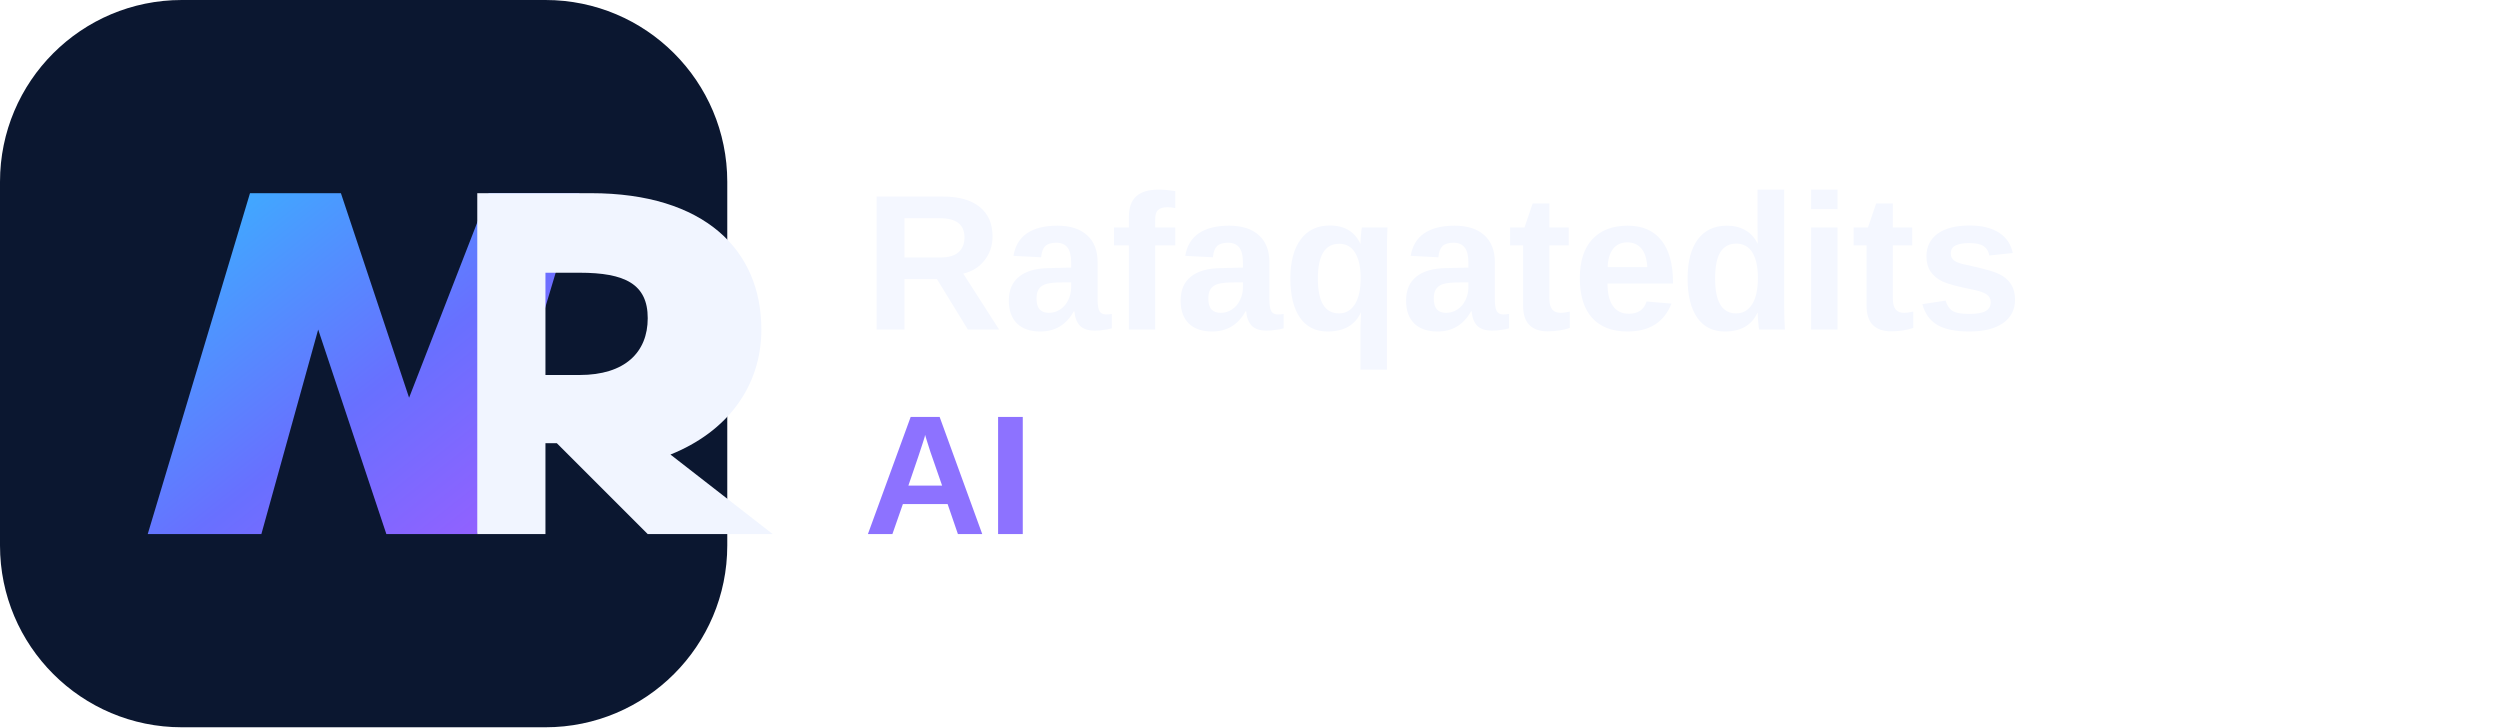
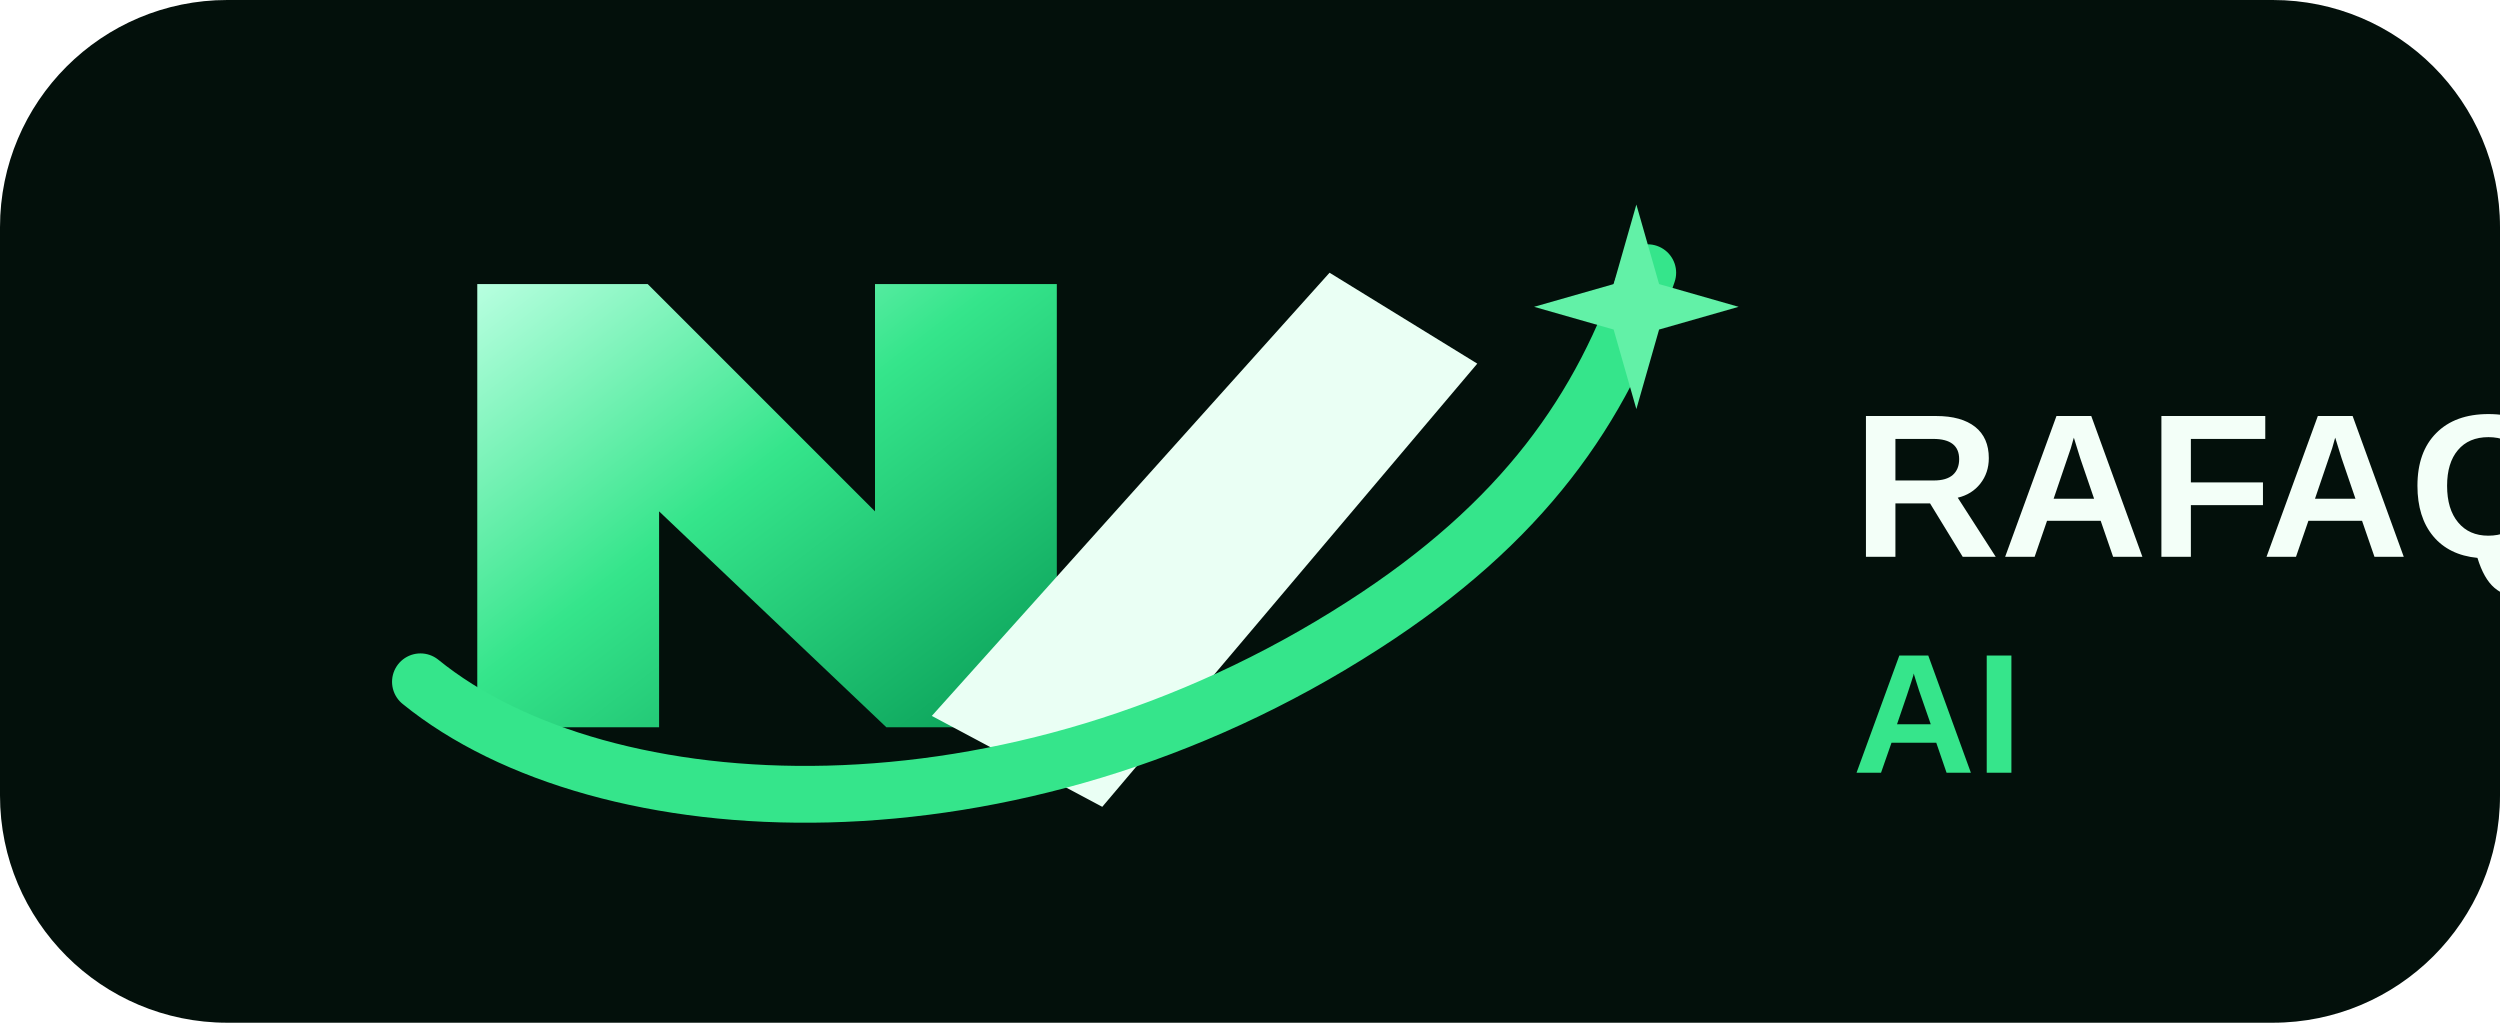
- <svg xmlns="http://www.w3.org/2000/svg" viewBox="0 0 220 64">
+ <svg xmlns="http://www.w3.org/2000/svg" viewBox="0 0 220 90">
  <defs>
    <linearGradient id="g" x1="0" y1="0" x2="1" y2="1">
-       <stop stop-color="#36b7ff" />
-       <stop offset=".55" stop-color="#6870ff" />
-       <stop offset="1" stop-color="#a05cff" />
+       <stop stop-color="#b8ffe0" />
+       <stop offset=".45" stop-color="#35e58b" />
+       <stop offset="1" stop-color="#079b55" />
    </linearGradient>
  </defs>
-   <rect width="64" height="64" rx="16" fill="#0b1730" />
-   <path d="M13 47 22 17h8l6 18 7-18h8l-9 30h-8l-6-18-5 18z" fill="url(#g)" />
-   <path d="M42 17h10c10 0 15 5 15 12 0 5-3 9-8 11l9 7H57l-8-8h-1v8h-6zm6 7v9h3c4 0 6-2 6-5s-2-4-6-4z" fill="#f1f5ff" />
-   <text x="76" y="29" fill="#f4f7ff" font-family="Arial, sans-serif" font-size="17" font-weight="700">Rafaqatedits</text>
-   <text x="76" y="47" fill="#8d72ff" font-family="Arial, sans-serif" font-size="15" font-weight="700">AI</text>
+   <rect width="220" height="90" rx="20" fill="#03100b" />
+   <path d="M42 64V25h15l20 20V25h16v39H78L58 45v19z" fill="url(#g)" />
+   <path d="M82 63l35-39 13 8-33 39z" fill="#eafff4" />
+   <path d="M37 60c16 13 52 15 83-5 14-9 21-19 25-31" fill="none" stroke="#35e58b" stroke-width="5" stroke-linecap="round" />
+   <path d="M144 18l2 7 7 2-7 2-2 7-2-7-7-2 7-2z" fill="#62f1a7" />
+   <text x="163" y="49" fill="#f3fff8" font-family="Arial" font-size="18" font-weight="800">RAFAQATEDITS</text>
+   <text x="163" y="68" fill="#36e58b" font-family="Arial" font-size="15" font-weight="800">AI</text>
</svg>
